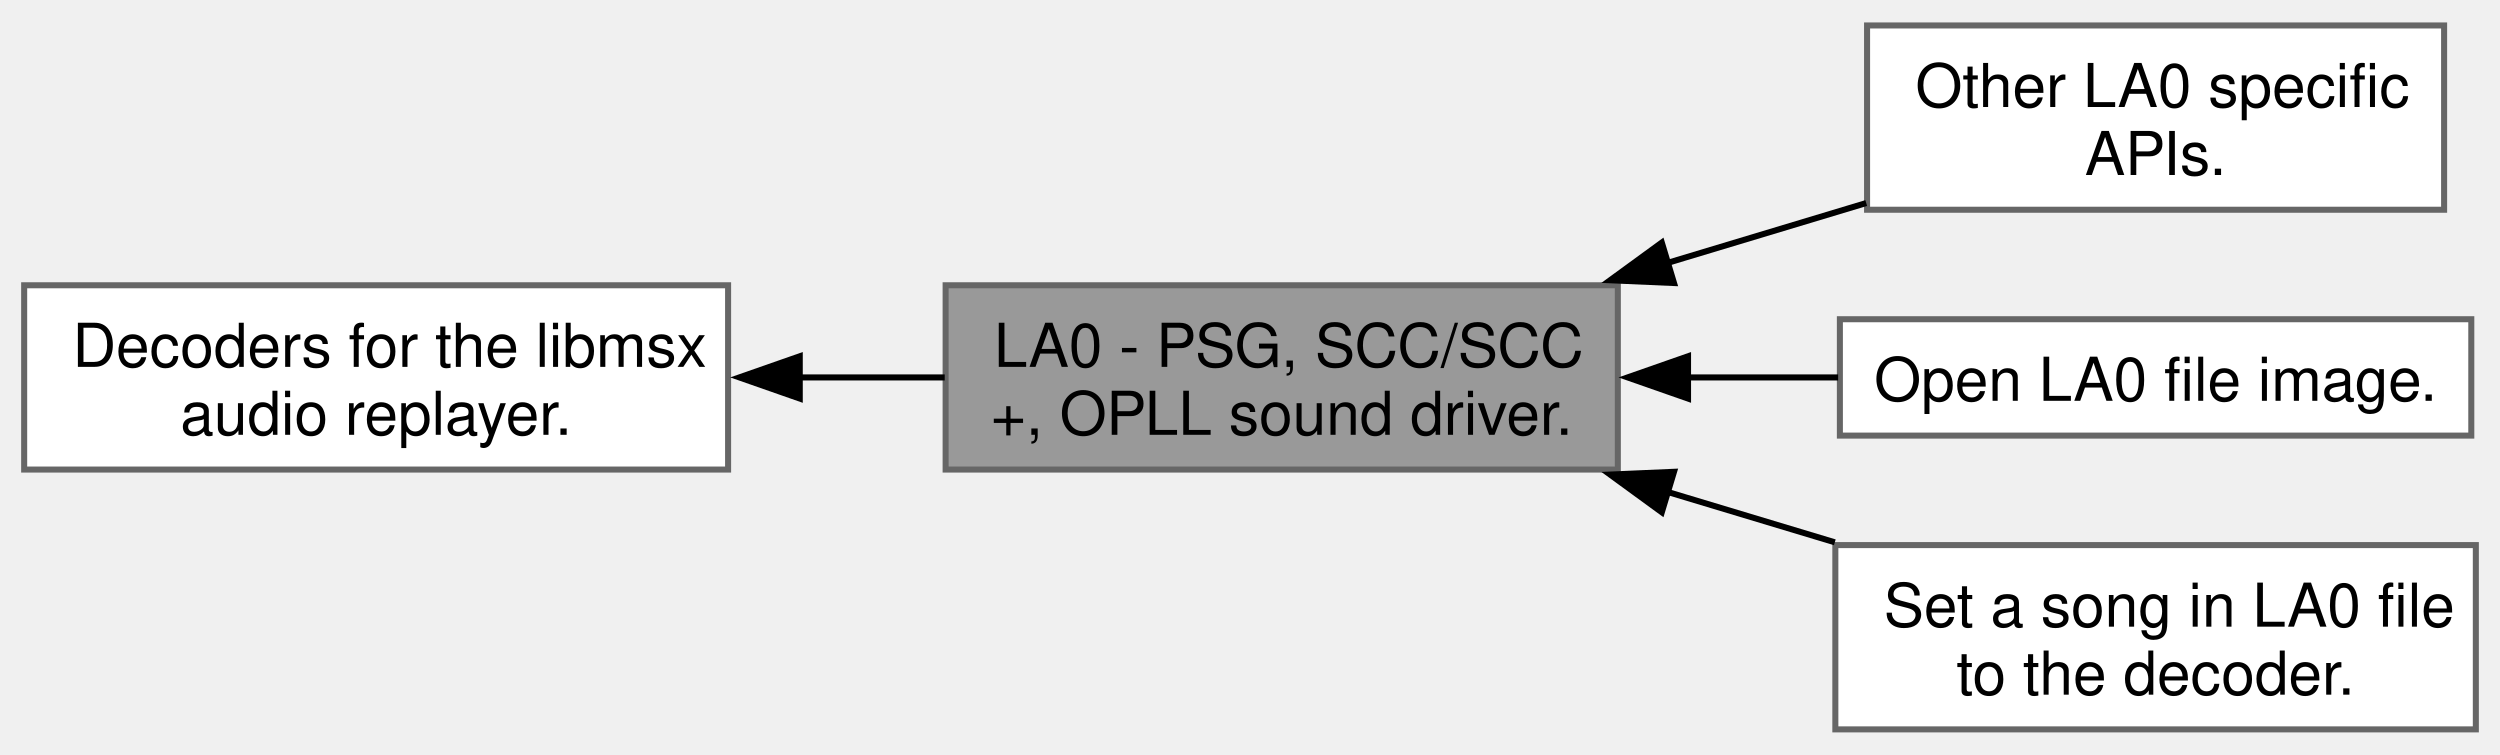
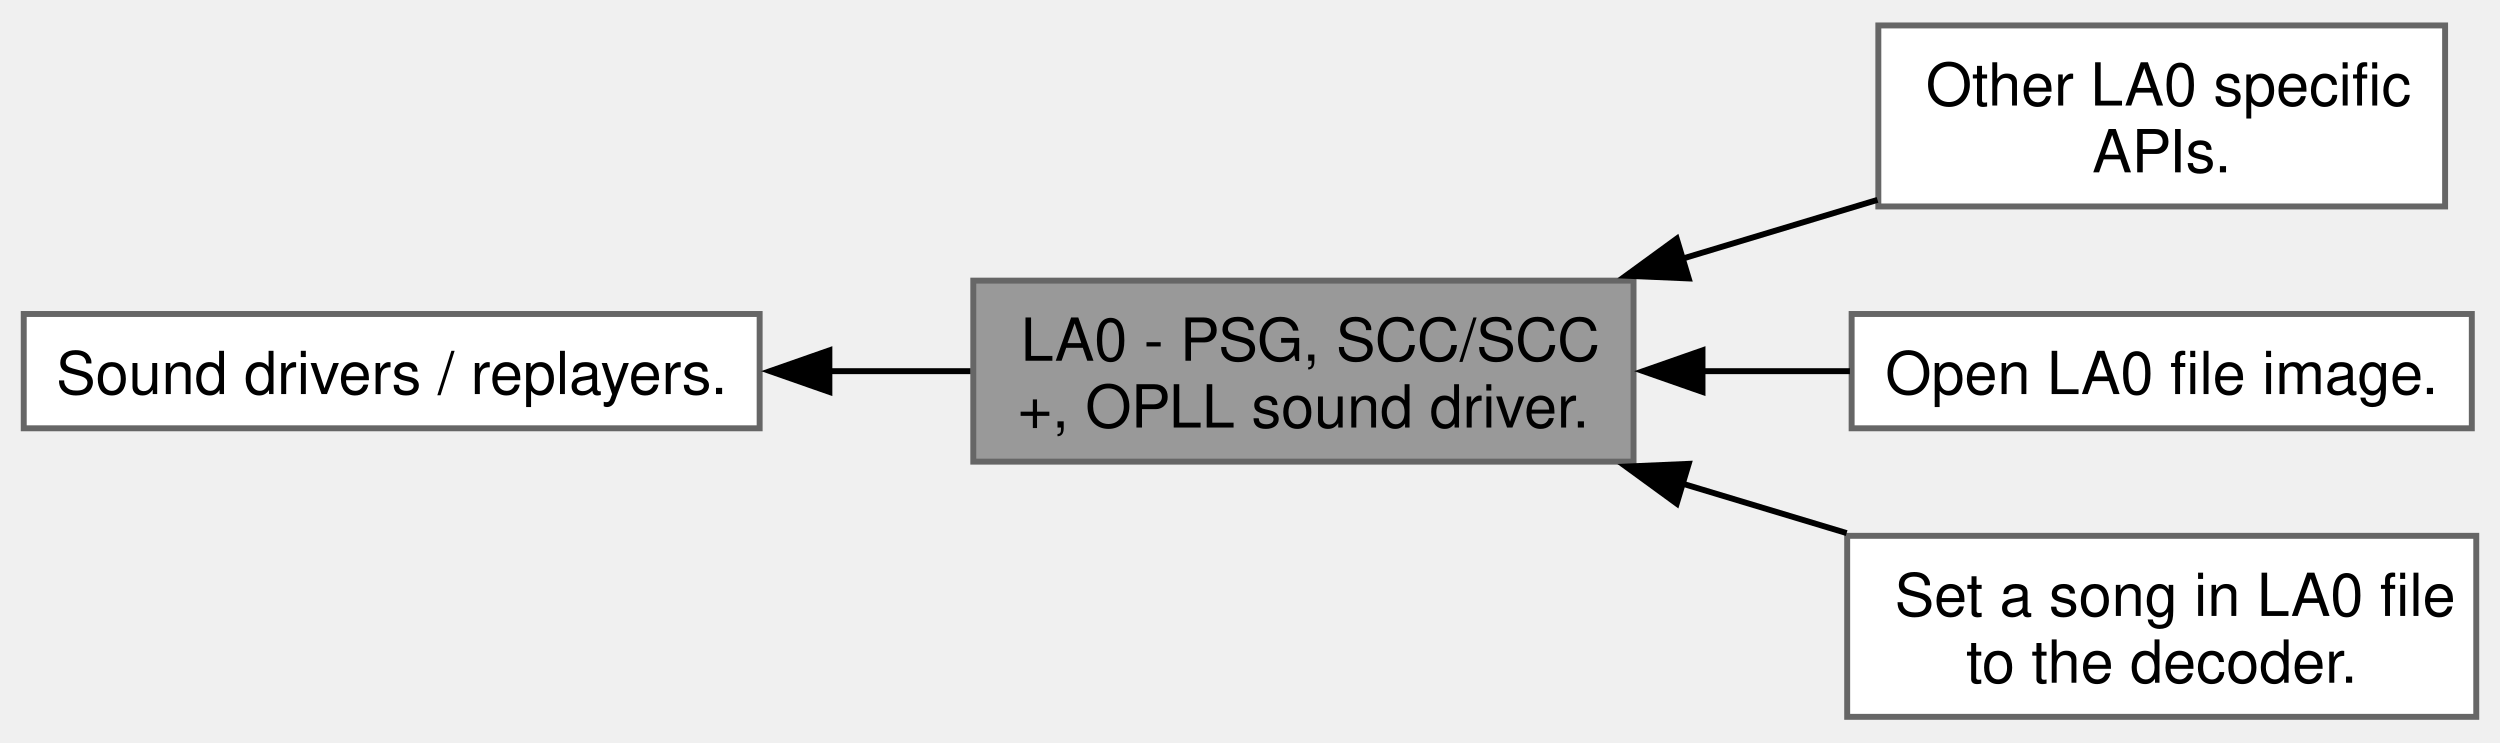
- <svg xmlns="http://www.w3.org/2000/svg" xmlns:xlink="http://www.w3.org/1999/xlink" width="414pt" height="125pt" viewBox="0.00 0.00 413.75 124.50">
+ <svg xmlns="http://www.w3.org/2000/svg" xmlns:xlink="http://www.w3.org/1999/xlink" width="421pt" height="125pt" viewBox="0.00 0.00 421.25 124.50">
  <g id="graph0" class="graph" transform="scale(1 1) rotate(0) translate(4 120.5)">
-     <g id="Node000002" class="node">
-       <g id="a_Node000002">
-         <a xlink:href="group__AUDIO__DECODERS.html" target="_top" xlink:title="Audio/Sound drivers that implements the libmsx audio decoder interfaces.">
-           <polygon fill="white" stroke="#666666" points="116.5,-73.5 0,-73.5 0,-43 116.5,-43 116.5,-73.5" />
-           <text text-anchor="start" x="8" y="-60" font-family="Helvetica,sans-Serif" font-size="10.00">Decoders for the libmsx</text>
-           <text text-anchor="middle" x="58.25" y="-48.75" font-family="Helvetica,sans-Serif" font-size="10.00"> audio replayer.</text>
+     <g id="Node000001" class="node">
+       <g id="a_Node000001">
+         <a xlink:title="#include &lt;la0.h&gt; LA0 decoder is a decoder for the libmsx audio replayer.">
+           <polygon fill="#999999" stroke="#666666" points="271.25,-73.5 160,-73.5 160,-43 271.25,-43 271.25,-73.5" />
+           <text text-anchor="start" x="168" y="-60" font-family="Helvetica,sans-Serif" font-size="10.00">LA0 - PSG, SCC/SCC</text>
+           <text text-anchor="middle" x="215.62" y="-48.75" font-family="Helvetica,sans-Serif" font-size="10.00">+, OPLL sound driver.</text>
        </a>
      </g>
    </g>
-     <g id="Node000001" class="node">
-       <g id="a_Node000001">
-         <a xlink:title="#include &lt;la0.h&gt;">
-           <polygon fill="#999999" stroke="#666666" points="263.75,-73.5 152.5,-73.5 152.5,-43 263.75,-43 263.75,-73.5" />
-           <text text-anchor="start" x="160.5" y="-60" font-family="Helvetica,sans-Serif" font-size="10.00">LA0 - PSG, SCC/SCC</text>
-           <text text-anchor="middle" x="208.12" y="-48.75" font-family="Helvetica,sans-Serif" font-size="10.00">+, OPLL sound driver.</text>
+     <g id="Node000005" class="node">
+       <g id="a_Node000005">
+         <a xlink:href="group__LA0__MISC.html" target="_top" xlink:title=" ">
+           <polygon fill="white" stroke="#666666" points="408,-116.5 312.5,-116.5 312.5,-86 408,-86 408,-116.5" />
+           <text text-anchor="start" x="320.5" y="-103" font-family="Helvetica,sans-Serif" font-size="10.00">Other LA0 specific</text>
+           <text text-anchor="middle" x="360.25" y="-91.75" font-family="Helvetica,sans-Serif" font-size="10.00"> APIs.</text>
+         </a>
+       </g>
+     </g>
+     <g id="edge4" class="edge">
+       <path fill="none" stroke="black" d="M279.44,-77.19C290.5,-80.52 301.83,-83.94 312.36,-87.11" />
+       <polygon fill="black" stroke="black" points="280.55,-73.87 269.97,-74.33 278.53,-80.57 280.55,-73.87" />
+     </g>
+     <g id="Node000003" class="node">
+       <g id="a_Node000003">
+         <a xlink:href="group__LA0__OPEN.html" target="_top" xlink:title=" ">
+           <polygon fill="white" stroke="#666666" points="412.5,-67.88 308,-67.88 308,-48.62 412.5,-48.62 412.5,-67.88" />
+           <text text-anchor="middle" x="360.25" y="-54.38" font-family="Helvetica,sans-Serif" font-size="10.00">Open LA0 file image.</text>
+         </a>
+       </g>
+     </g>
+     <g id="edge2" class="edge">
+       <path fill="none" stroke="black" d="M282.7,-58.25C291.1,-58.25 299.59,-58.25 307.71,-58.25" />
+       <polygon fill="black" stroke="black" points="282.87,-54.75 272.87,-58.25 282.87,-61.75 282.87,-54.75" />
+     </g>
+     <g id="Node000004" class="node">
+       <g id="a_Node000004">
+         <a xlink:href="group__LA0__SET__SONG.html" target="_top" xlink:title=" ">
+           <polygon fill="white" stroke="#666666" points="413.25,-30.5 307.25,-30.5 307.25,0 413.25,0 413.25,-30.5" />
+           <text text-anchor="start" x="315.25" y="-17" font-family="Helvetica,sans-Serif" font-size="10.00">Set a song in LA0 file</text>
+           <text text-anchor="middle" x="360.25" y="-5.75" font-family="Helvetica,sans-Serif" font-size="10.00"> to the decoder.</text>
+         </a>
+       </g>
+     </g>
+     <g id="edge3" class="edge">
+       <path fill="none" stroke="black" d="M279.31,-39.35C288.61,-36.55 298.1,-33.69 307.16,-30.96" />
+       <polygon fill="black" stroke="black" points="278.53,-35.93 269.97,-42.17 280.55,-42.63 278.53,-35.93" />
+     </g>
+     <g id="Node000002" class="node">
+       <g id="a_Node000002">
+         <a xlink:href="group__LIBMSX__REPLAYER.html" target="_top" xlink:title=" ">
+           <polygon fill="white" stroke="#666666" points="124,-67.88 0,-67.88 0,-48.62 124,-48.62 124,-67.88" />
+           <text text-anchor="middle" x="62" y="-54.38" font-family="Helvetica,sans-Serif" font-size="10.00">Sound drivers / replayers.</text>
        </a>
      </g>
    </g>
    <g id="edge1" class="edge">
-       <path fill="none" stroke="black" d="M128.2,-58.25C136.3,-58.25 144.48,-58.25 152.35,-58.25" />
-       <polygon fill="black" stroke="black" points="128.36,-54.75 118.36,-58.25 128.36,-61.75 128.36,-54.75" />
-     </g>
-     <g id="Node000005" class="node">
-       <g id="a_Node000005">
-         <a xlink:href="group__LA0__MISC.html" target="_top" xlink:title=" ">
-           <polygon fill="white" stroke="#666666" points="400.5,-116.5 305,-116.5 305,-86 400.5,-86 400.5,-116.5" />
-           <text text-anchor="start" x="313" y="-103" font-family="Helvetica,sans-Serif" font-size="10.00">Other LA0 specific</text>
-           <text text-anchor="middle" x="352.75" y="-91.75" font-family="Helvetica,sans-Serif" font-size="10.00"> APIs.</text>
-         </a>
-       </g>
-     </g>
-     <g id="edge4" class="edge">
-       <path fill="none" stroke="black" d="M271.94,-77.19C283,-80.52 294.33,-83.94 304.86,-87.11" />
-       <polygon fill="black" stroke="black" points="273.05,-73.87 262.47,-74.33 271.03,-80.57 273.05,-73.87" />
-     </g>
-     <g id="Node000003" class="node">
-       <g id="a_Node000003">
-         <a xlink:href="group__LA0__OPEN.html" target="_top" xlink:title=" ">
-           <polygon fill="white" stroke="#666666" points="405,-67.88 300.5,-67.88 300.5,-48.62 405,-48.62 405,-67.88" />
-           <text text-anchor="middle" x="352.75" y="-54.38" font-family="Helvetica,sans-Serif" font-size="10.00">Open LA0 file image.</text>
-         </a>
-       </g>
-     </g>
-     <g id="edge2" class="edge">
-       <path fill="none" stroke="black" d="M275.2,-58.25C283.6,-58.25 292.09,-58.25 300.21,-58.25" />
-       <polygon fill="black" stroke="black" points="275.37,-54.75 265.37,-58.25 275.37,-61.75 275.37,-54.75" />
-     </g>
-     <g id="Node000004" class="node">
-       <g id="a_Node000004">
-         <a xlink:href="group__LA0__SET__SONG.html" target="_top" xlink:title=" ">
-           <polygon fill="white" stroke="#666666" points="405.75,-30.5 299.75,-30.5 299.75,0 405.75,0 405.75,-30.5" />
-           <text text-anchor="start" x="307.75" y="-17" font-family="Helvetica,sans-Serif" font-size="10.00">Set a song in LA0 file</text>
-           <text text-anchor="middle" x="352.75" y="-5.75" font-family="Helvetica,sans-Serif" font-size="10.00"> to the decoder.</text>
-         </a>
-       </g>
-     </g>
-     <g id="edge3" class="edge">
-       <path fill="none" stroke="black" d="M271.81,-39.35C281.11,-36.55 290.6,-33.69 299.66,-30.96" />
-       <polygon fill="black" stroke="black" points="271.03,-35.93 262.47,-42.17 273.05,-42.63 271.03,-35.93" />
+       <path fill="none" stroke="black" d="M135.56,-58.25C143.62,-58.25 151.73,-58.25 159.52,-58.25" />
+       <polygon fill="black" stroke="black" points="135.75,-54.75 125.75,-58.25 135.75,-61.75 135.75,-54.75" />
    </g>
  </g>
</svg>
